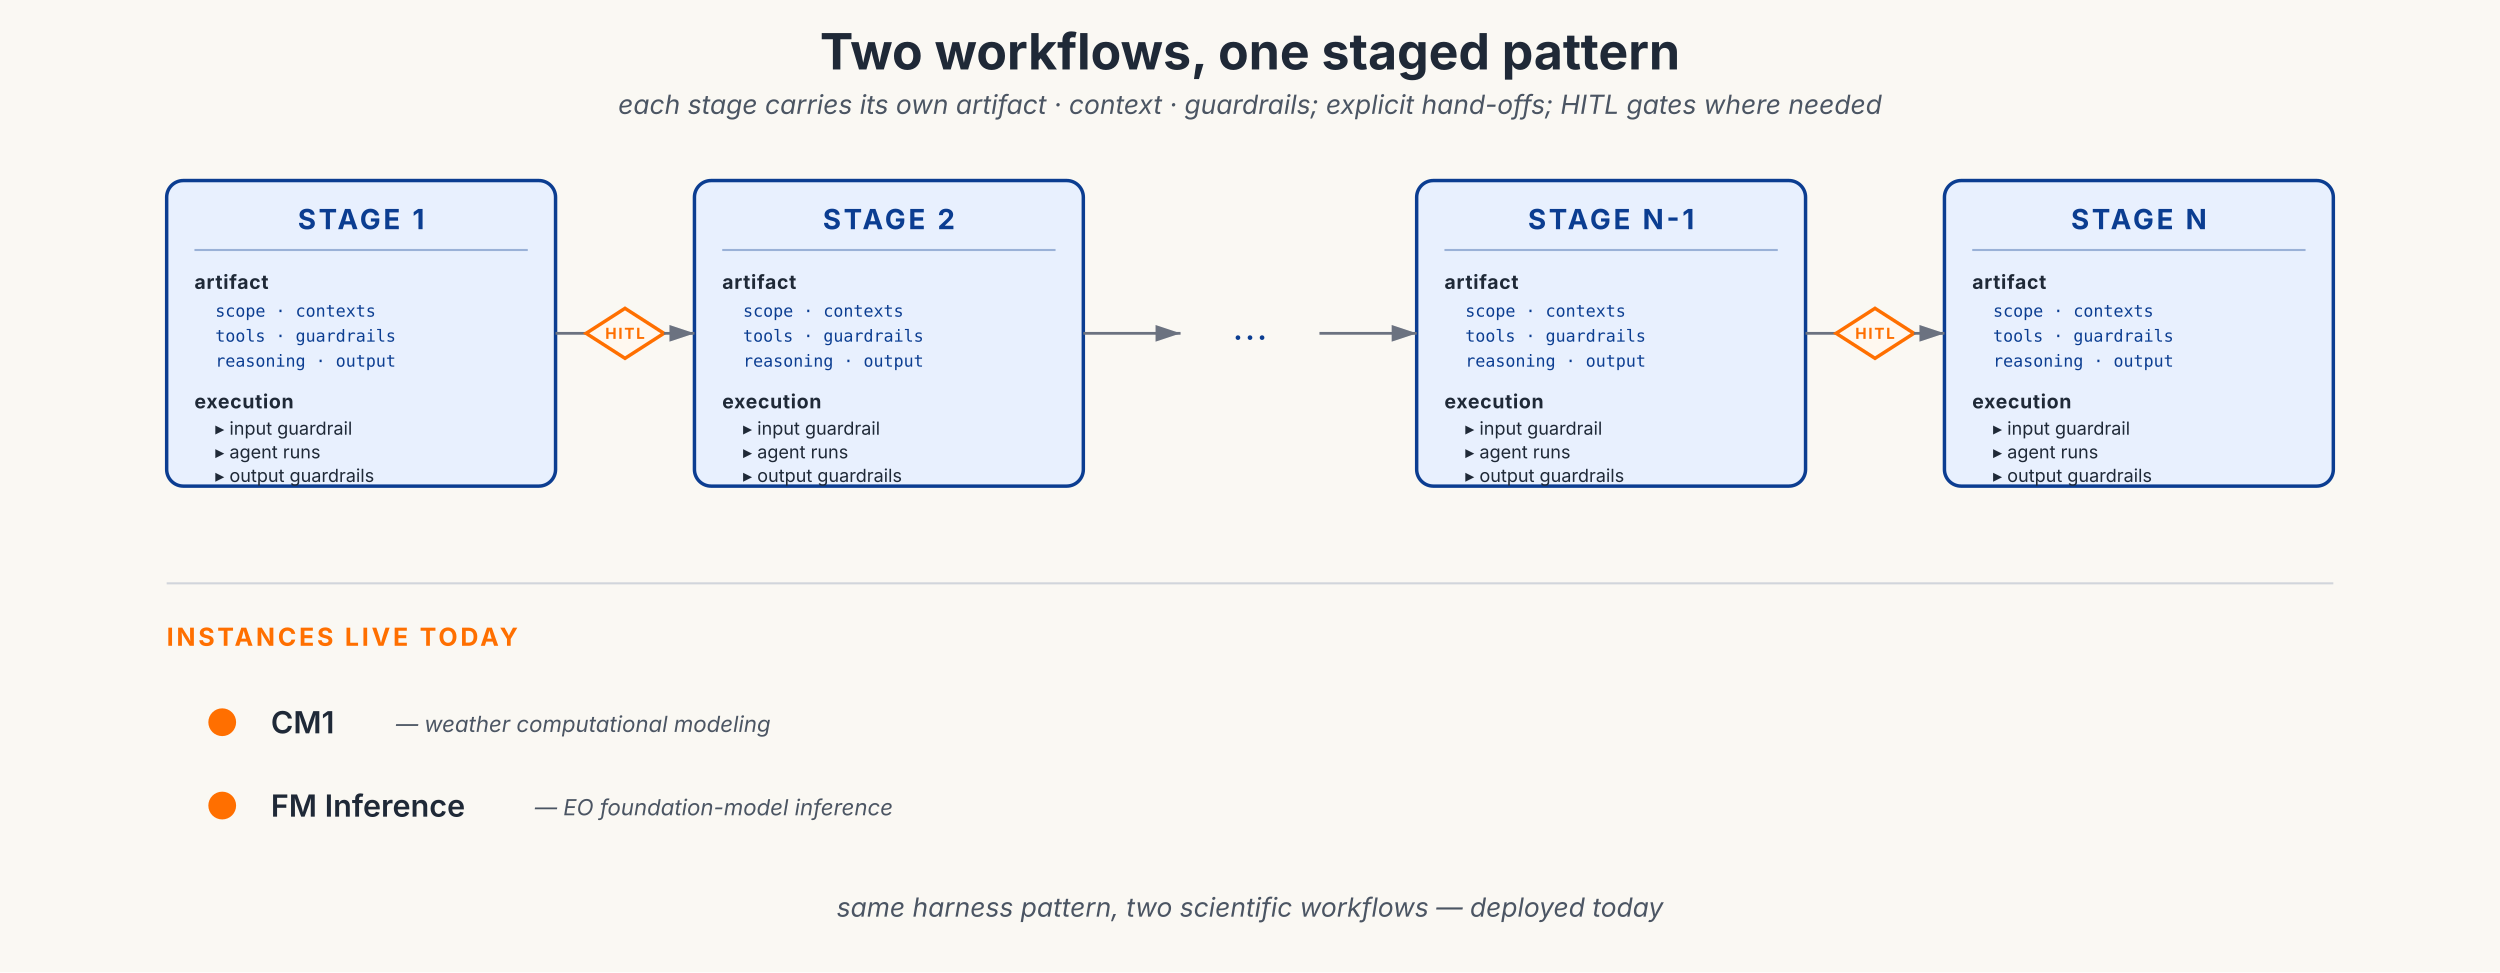
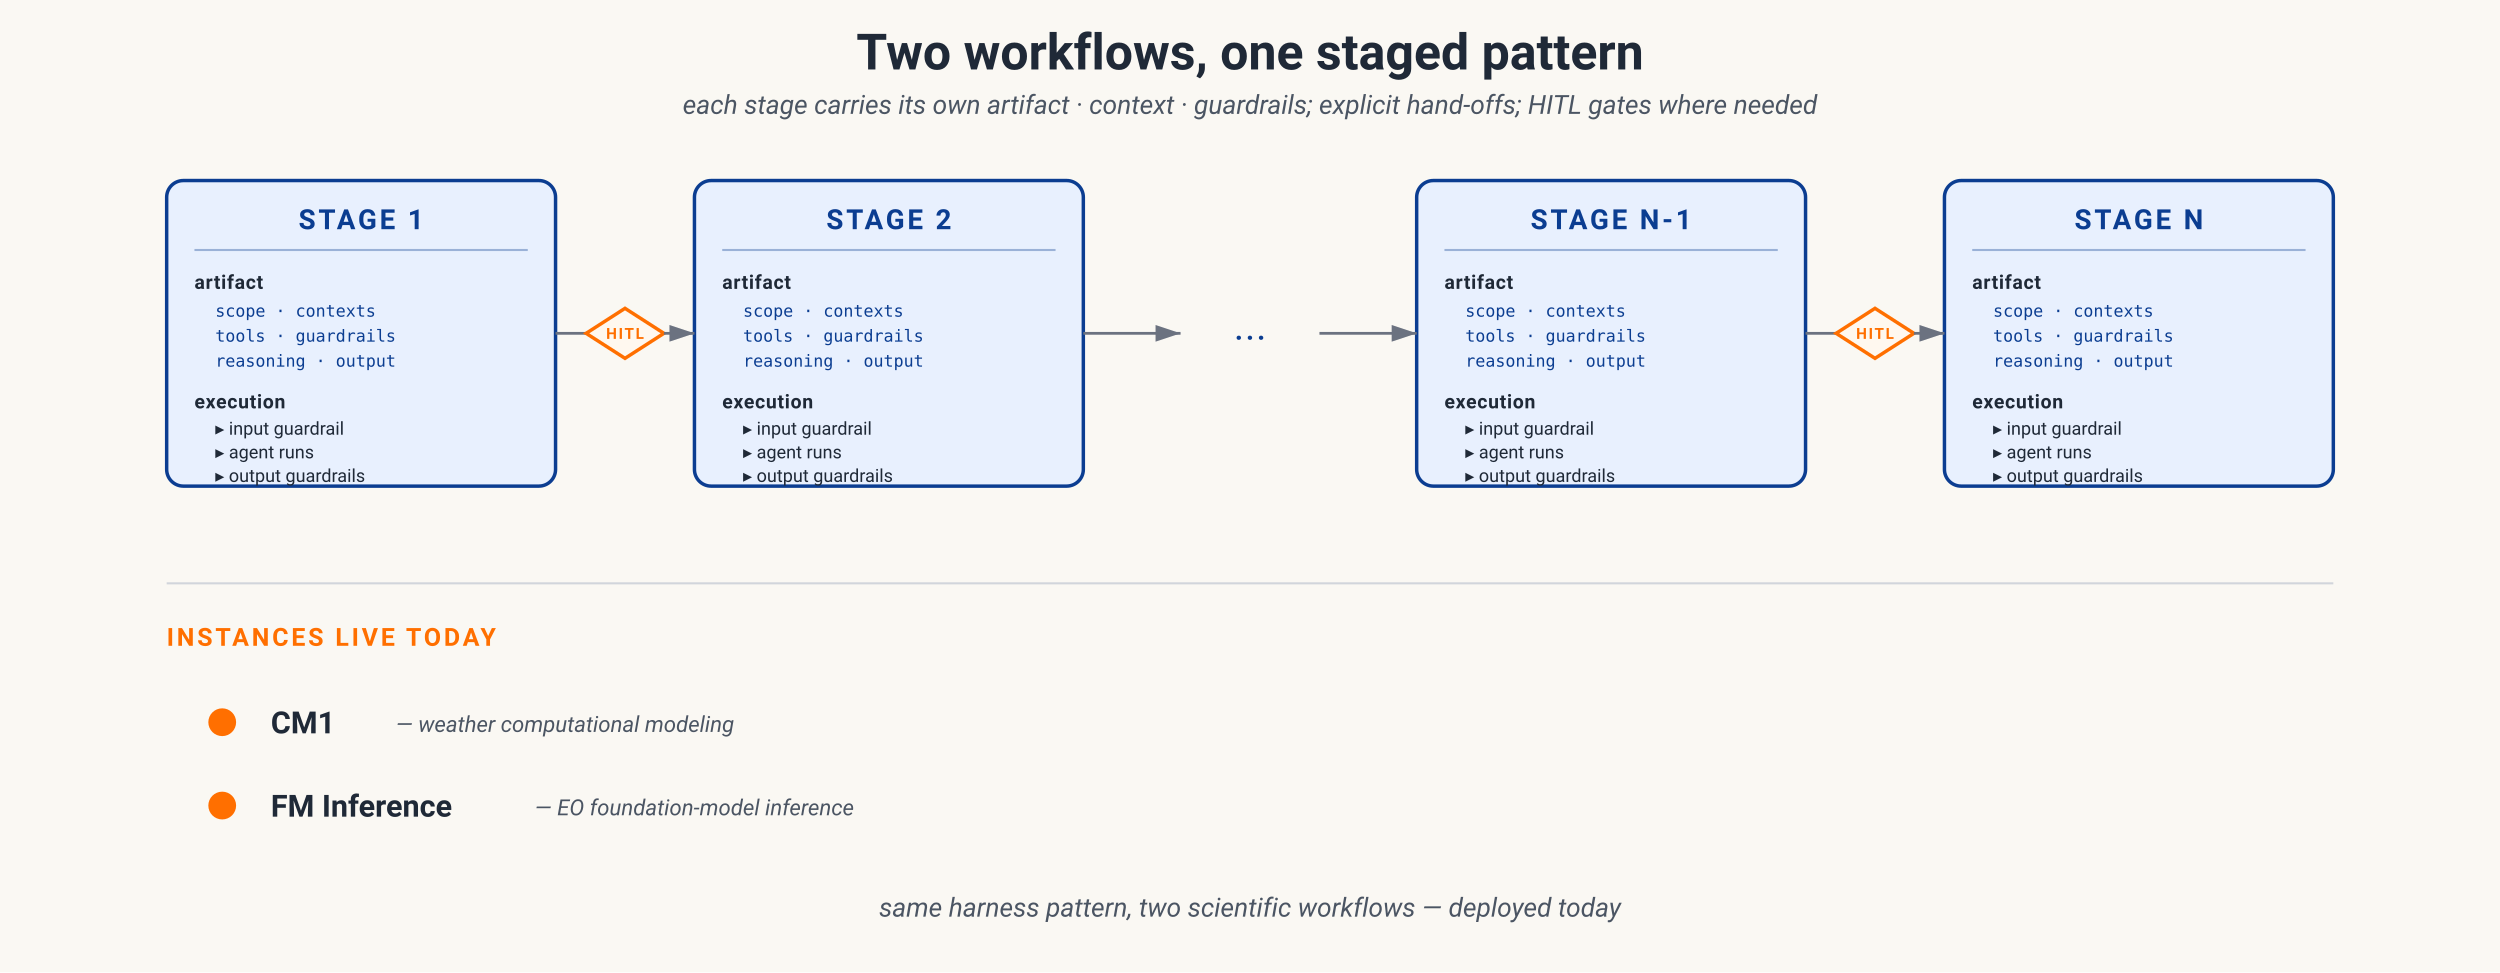
- <svg xmlns="http://www.w3.org/2000/svg" viewBox="0 0 1800 700" font-family="Inter, system-ui, sans-serif">
+ <svg xmlns="http://www.w3.org/2000/svg" viewBox="0 0 1800 700" font-family="system-ui, -apple-system, 'Segoe UI', Roboto, sans-serif">
  <defs>
    <style>
      .bg { fill: #faf8f3; }
      .title { fill: #1f2937; font-size: 36px; font-weight: 700; }
      .subtitle { fill: #4b5563; font-size: 19px; font-style: italic; }
      .stage-box { fill: #e8f0fe; stroke: #0B3D91; stroke-width: 2.5; rx: 12; ry: 12; }
      .stage-divider { stroke: #0B3D91; stroke-width: 1.5; stroke-opacity: 0.35; }
      .stage-label { fill: #0B3D91; font-size: 20px; font-weight: 700; letter-spacing: 2px; }
      .stage-anno-h { fill: #1f2937; font-size: 14px; font-weight: 700; letter-spacing: 0.5px; }
      .stage-anno { fill: #1f2937; font-size: 13px; }
      .stage-mono { fill: #0B3D91; font-size: 12px; font-family: 'JetBrains Mono', monospace; }
      .gate-diamond { fill: #fff8ef; stroke: #FF6F00; stroke-width: 2.5; }
      .gate-label { fill: #FF6F00; font-size: 11px; font-weight: 700; letter-spacing: 1.2px; }
      .arrow { stroke: #6b7280; stroke-width: 2; fill: none; }
      .instance-h { fill: #FF6F00; font-size: 18px; font-weight: 700; letter-spacing: 2px; }
      .instance-text { fill: #1f2937; font-size: 22px; font-weight: 600; }
      .instance-sub { fill: #4b5563; font-size: 16px; font-style: italic; }
      .divider { stroke: #d1d5db; stroke-width: 1.5; }
    </style>
    <marker id="arrow" markerWidth="10" markerHeight="10" refX="9" refY="3" orient="auto" markerUnits="strokeWidth">
      <path d="M0,0 L0,6 L9,3 z" fill="#6b7280" />
    </marker>
  </defs>
  <rect class="bg" width="1800" height="700" />
  <text x="900" y="50" class="title" text-anchor="middle">Two workflows, one staged pattern</text>
  <text x="900" y="82" class="subtitle" text-anchor="middle">each stage carries its own artifact · context · guardrails;  explicit hand-offs;  HITL gates where needed</text>
  <rect class="stage-box" x="120" y="130" width="280" height="220" />
  <text x="260" y="165" class="stage-label" text-anchor="middle">STAGE 1</text>
  <line x1="140" y1="180" x2="380" y2="180" class="stage-divider" />
  <text x="140" y="208" class="stage-anno-h">artifact</text>
  <text x="155" y="228" class="stage-mono">scope · contexts</text>
  <text x="155" y="246" class="stage-mono">tools · guardrails</text>
  <text x="155" y="264" class="stage-mono">reasoning · output</text>
  <text x="140" y="294" class="stage-anno-h">execution</text>
  <text x="155" y="313" class="stage-anno">▸ input guardrail</text>
  <text x="155" y="330" class="stage-anno">▸ agent runs</text>
  <text x="155" y="347" class="stage-anno">▸ output guardrails</text>
  <rect class="stage-box" x="500" y="130" width="280" height="220" />
  <text x="640" y="165" class="stage-label" text-anchor="middle">STAGE 2</text>
  <line x1="520" y1="180" x2="760" y2="180" class="stage-divider" />
  <text x="520" y="208" class="stage-anno-h">artifact</text>
  <text x="535" y="228" class="stage-mono">scope · contexts</text>
  <text x="535" y="246" class="stage-mono">tools · guardrails</text>
  <text x="535" y="264" class="stage-mono">reasoning · output</text>
  <text x="520" y="294" class="stage-anno-h">execution</text>
  <text x="535" y="313" class="stage-anno">▸ input guardrail</text>
  <text x="535" y="330" class="stage-anno">▸ agent runs</text>
  <text x="535" y="347" class="stage-anno">▸ output guardrails</text>
  <text x="900" y="250" class="stage-label" text-anchor="middle" font-size="40">···</text>
  <rect class="stage-box" x="1020" y="130" width="280" height="220" />
  <text x="1160" y="165" class="stage-label" text-anchor="middle">STAGE N-1</text>
  <line x1="1040" y1="180" x2="1280" y2="180" class="stage-divider" />
  <text x="1040" y="208" class="stage-anno-h">artifact</text>
  <text x="1055" y="228" class="stage-mono">scope · contexts</text>
  <text x="1055" y="246" class="stage-mono">tools · guardrails</text>
  <text x="1055" y="264" class="stage-mono">reasoning · output</text>
  <text x="1040" y="294" class="stage-anno-h">execution</text>
  <text x="1055" y="313" class="stage-anno">▸ input guardrail</text>
  <text x="1055" y="330" class="stage-anno">▸ agent runs</text>
  <text x="1055" y="347" class="stage-anno">▸ output guardrails</text>
  <rect class="stage-box" x="1400" y="130" width="280" height="220" />
  <text x="1540" y="165" class="stage-label" text-anchor="middle">STAGE N</text>
  <line x1="1420" y1="180" x2="1660" y2="180" class="stage-divider" />
  <text x="1420" y="208" class="stage-anno-h">artifact</text>
  <text x="1435" y="228" class="stage-mono">scope · contexts</text>
  <text x="1435" y="246" class="stage-mono">tools · guardrails</text>
  <text x="1435" y="264" class="stage-mono">reasoning · output</text>
  <text x="1420" y="294" class="stage-anno-h">execution</text>
  <text x="1435" y="313" class="stage-anno">▸ input guardrail</text>
  <text x="1435" y="330" class="stage-anno">▸ agent runs</text>
  <text x="1435" y="347" class="stage-anno">▸ output guardrails</text>
  <line x1="400" y1="240" x2="425" y2="240" class="arrow" />
  <polygon points="450,222 478,240 450,258 422,240" class="gate-diamond" />
  <text x="450" y="244" class="gate-label" text-anchor="middle">HITL</text>
  <line x1="478" y1="240" x2="500" y2="240" class="arrow" marker-end="url(#arrow)" />
  <line x1="780" y1="240" x2="850" y2="240" class="arrow" marker-end="url(#arrow)" />
  <line x1="950" y1="240" x2="1020" y2="240" class="arrow" marker-end="url(#arrow)" />
  <line x1="1300" y1="240" x2="1325" y2="240" class="arrow" />
  <polygon points="1350,222 1378,240 1350,258 1322,240" class="gate-diamond" />
  <text x="1350" y="244" class="gate-label" text-anchor="middle">HITL</text>
  <line x1="1378" y1="240" x2="1400" y2="240" class="arrow" marker-end="url(#arrow)" />
  <line x1="120" y1="420" x2="1680" y2="420" class="divider" />
  <text x="120" y="465" class="instance-h">INSTANCES LIVE TODAY</text>
  <circle cx="160" cy="520" r="10" fill="#FF6F00" />
  <text x="195" y="528" class="instance-text">CM1</text>
  <text x="285" y="527" class="instance-sub">— weather computational modeling</text>
  <circle cx="160" cy="580" r="10" fill="#FF6F00" />
  <text x="195" y="588" class="instance-text">FM Inference</text>
  <text x="385" y="587" class="instance-sub">— EO foundation-model inference</text>
  <text x="900" y="660" class="subtitle" text-anchor="middle">same harness pattern, two scientific workflows — deployed today</text>
</svg>
